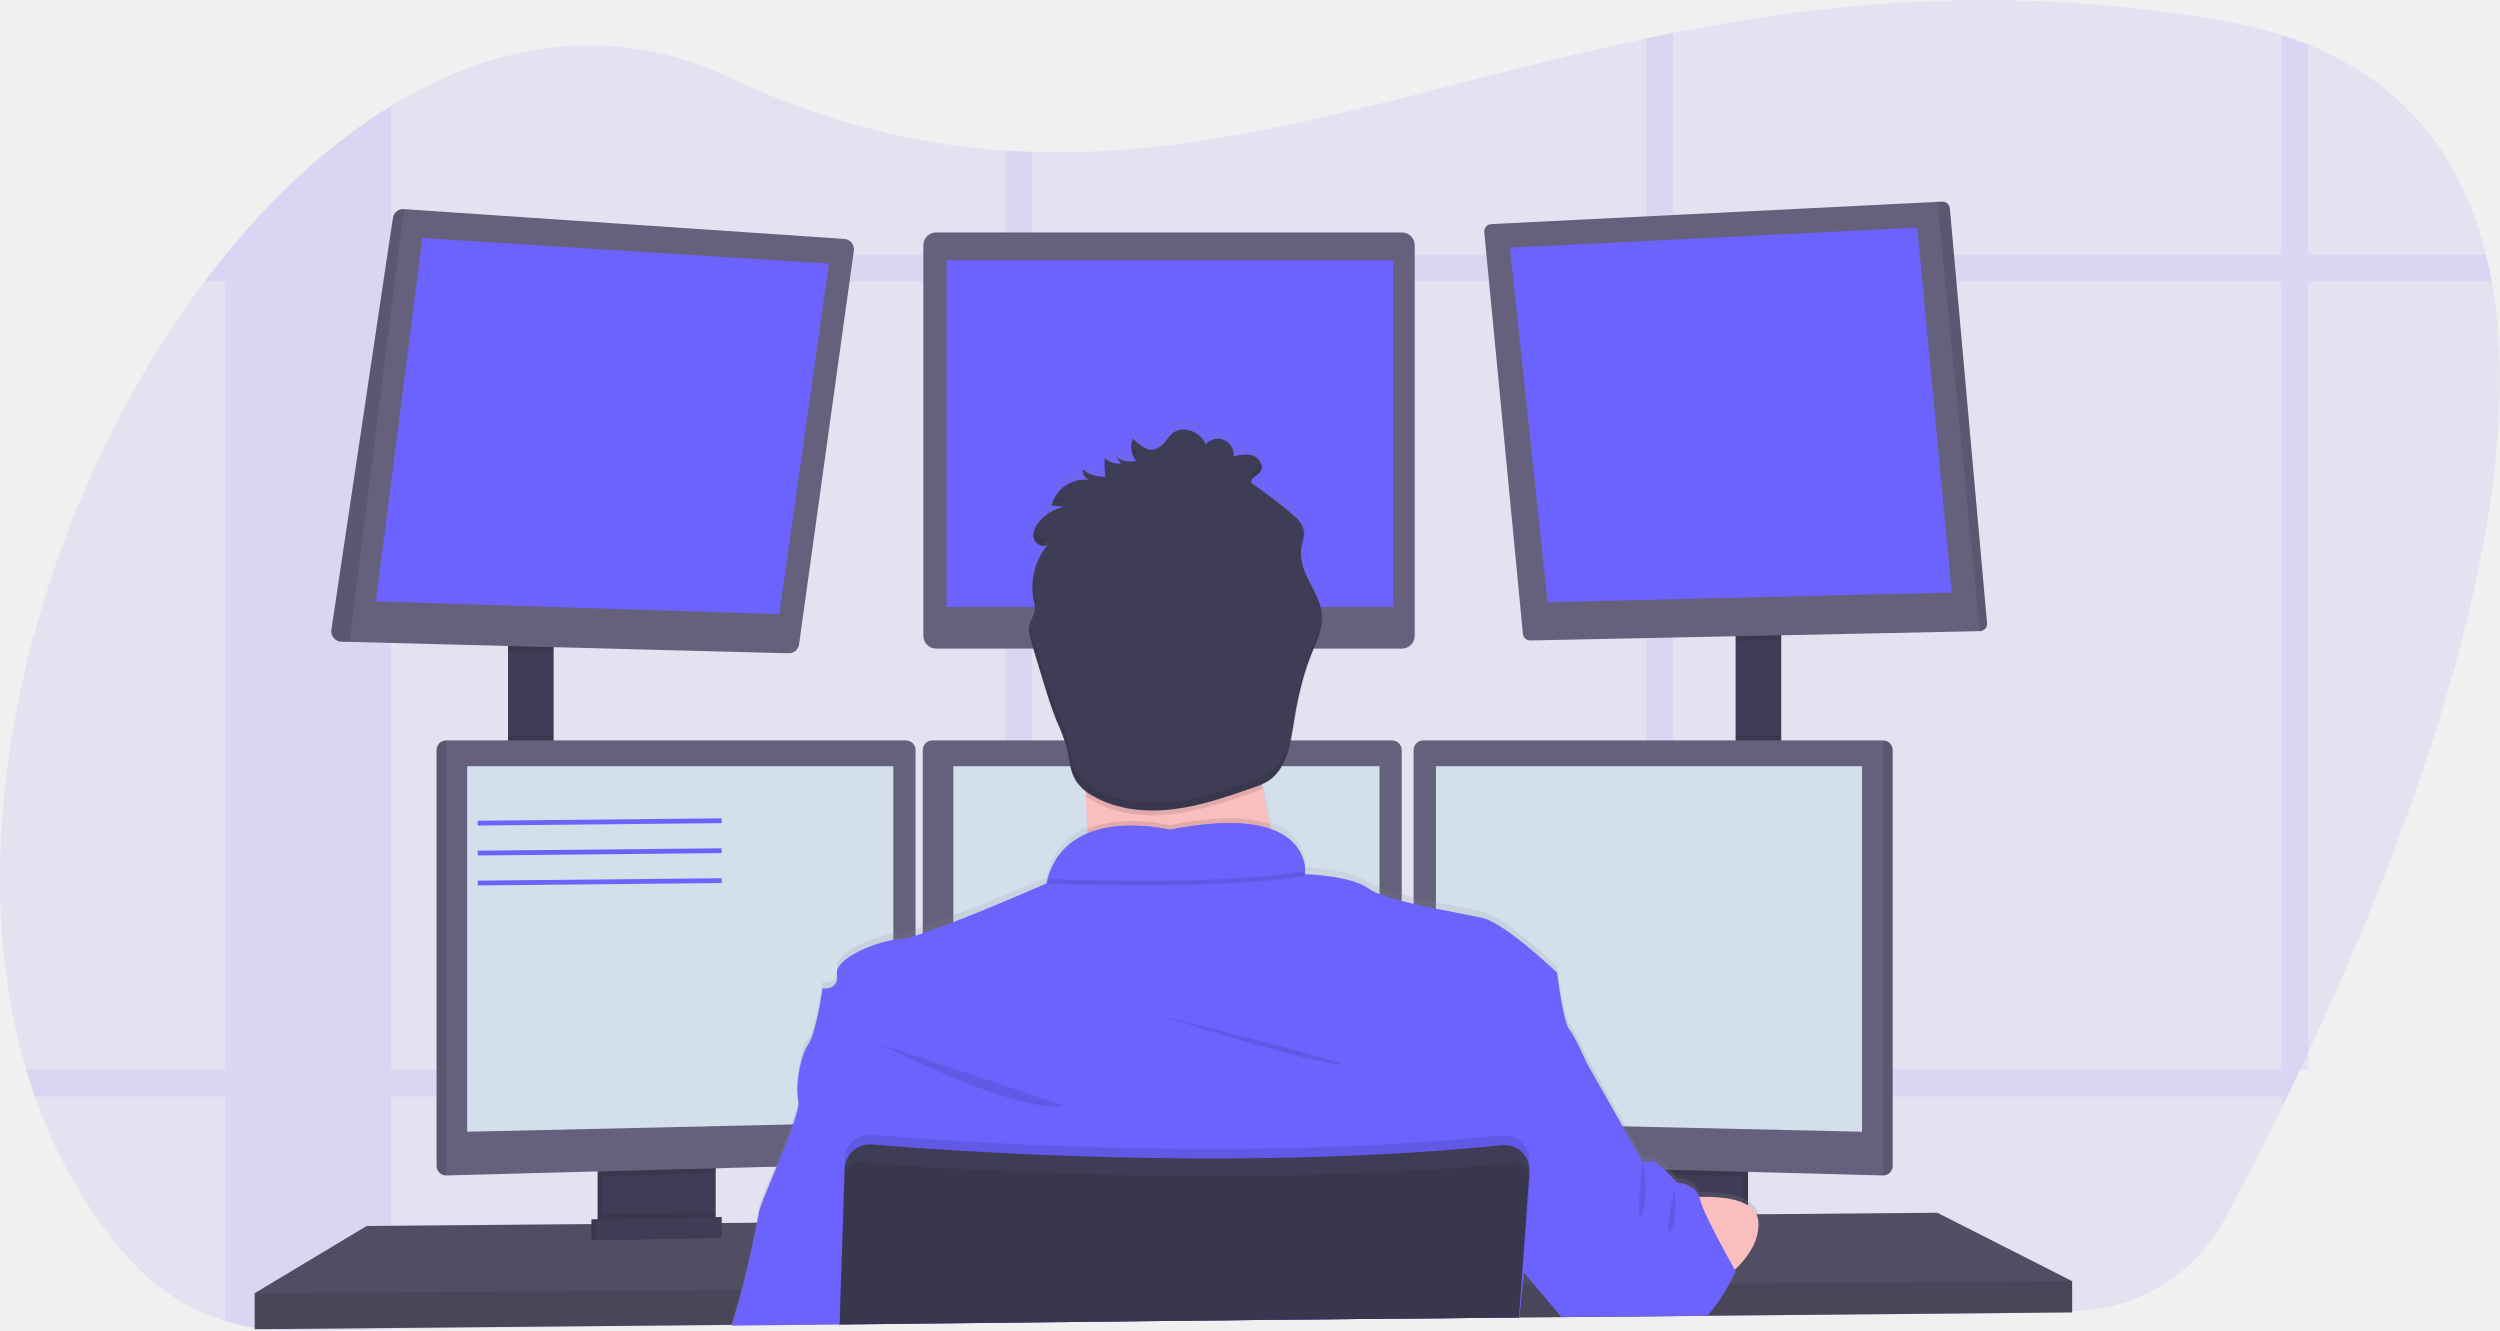
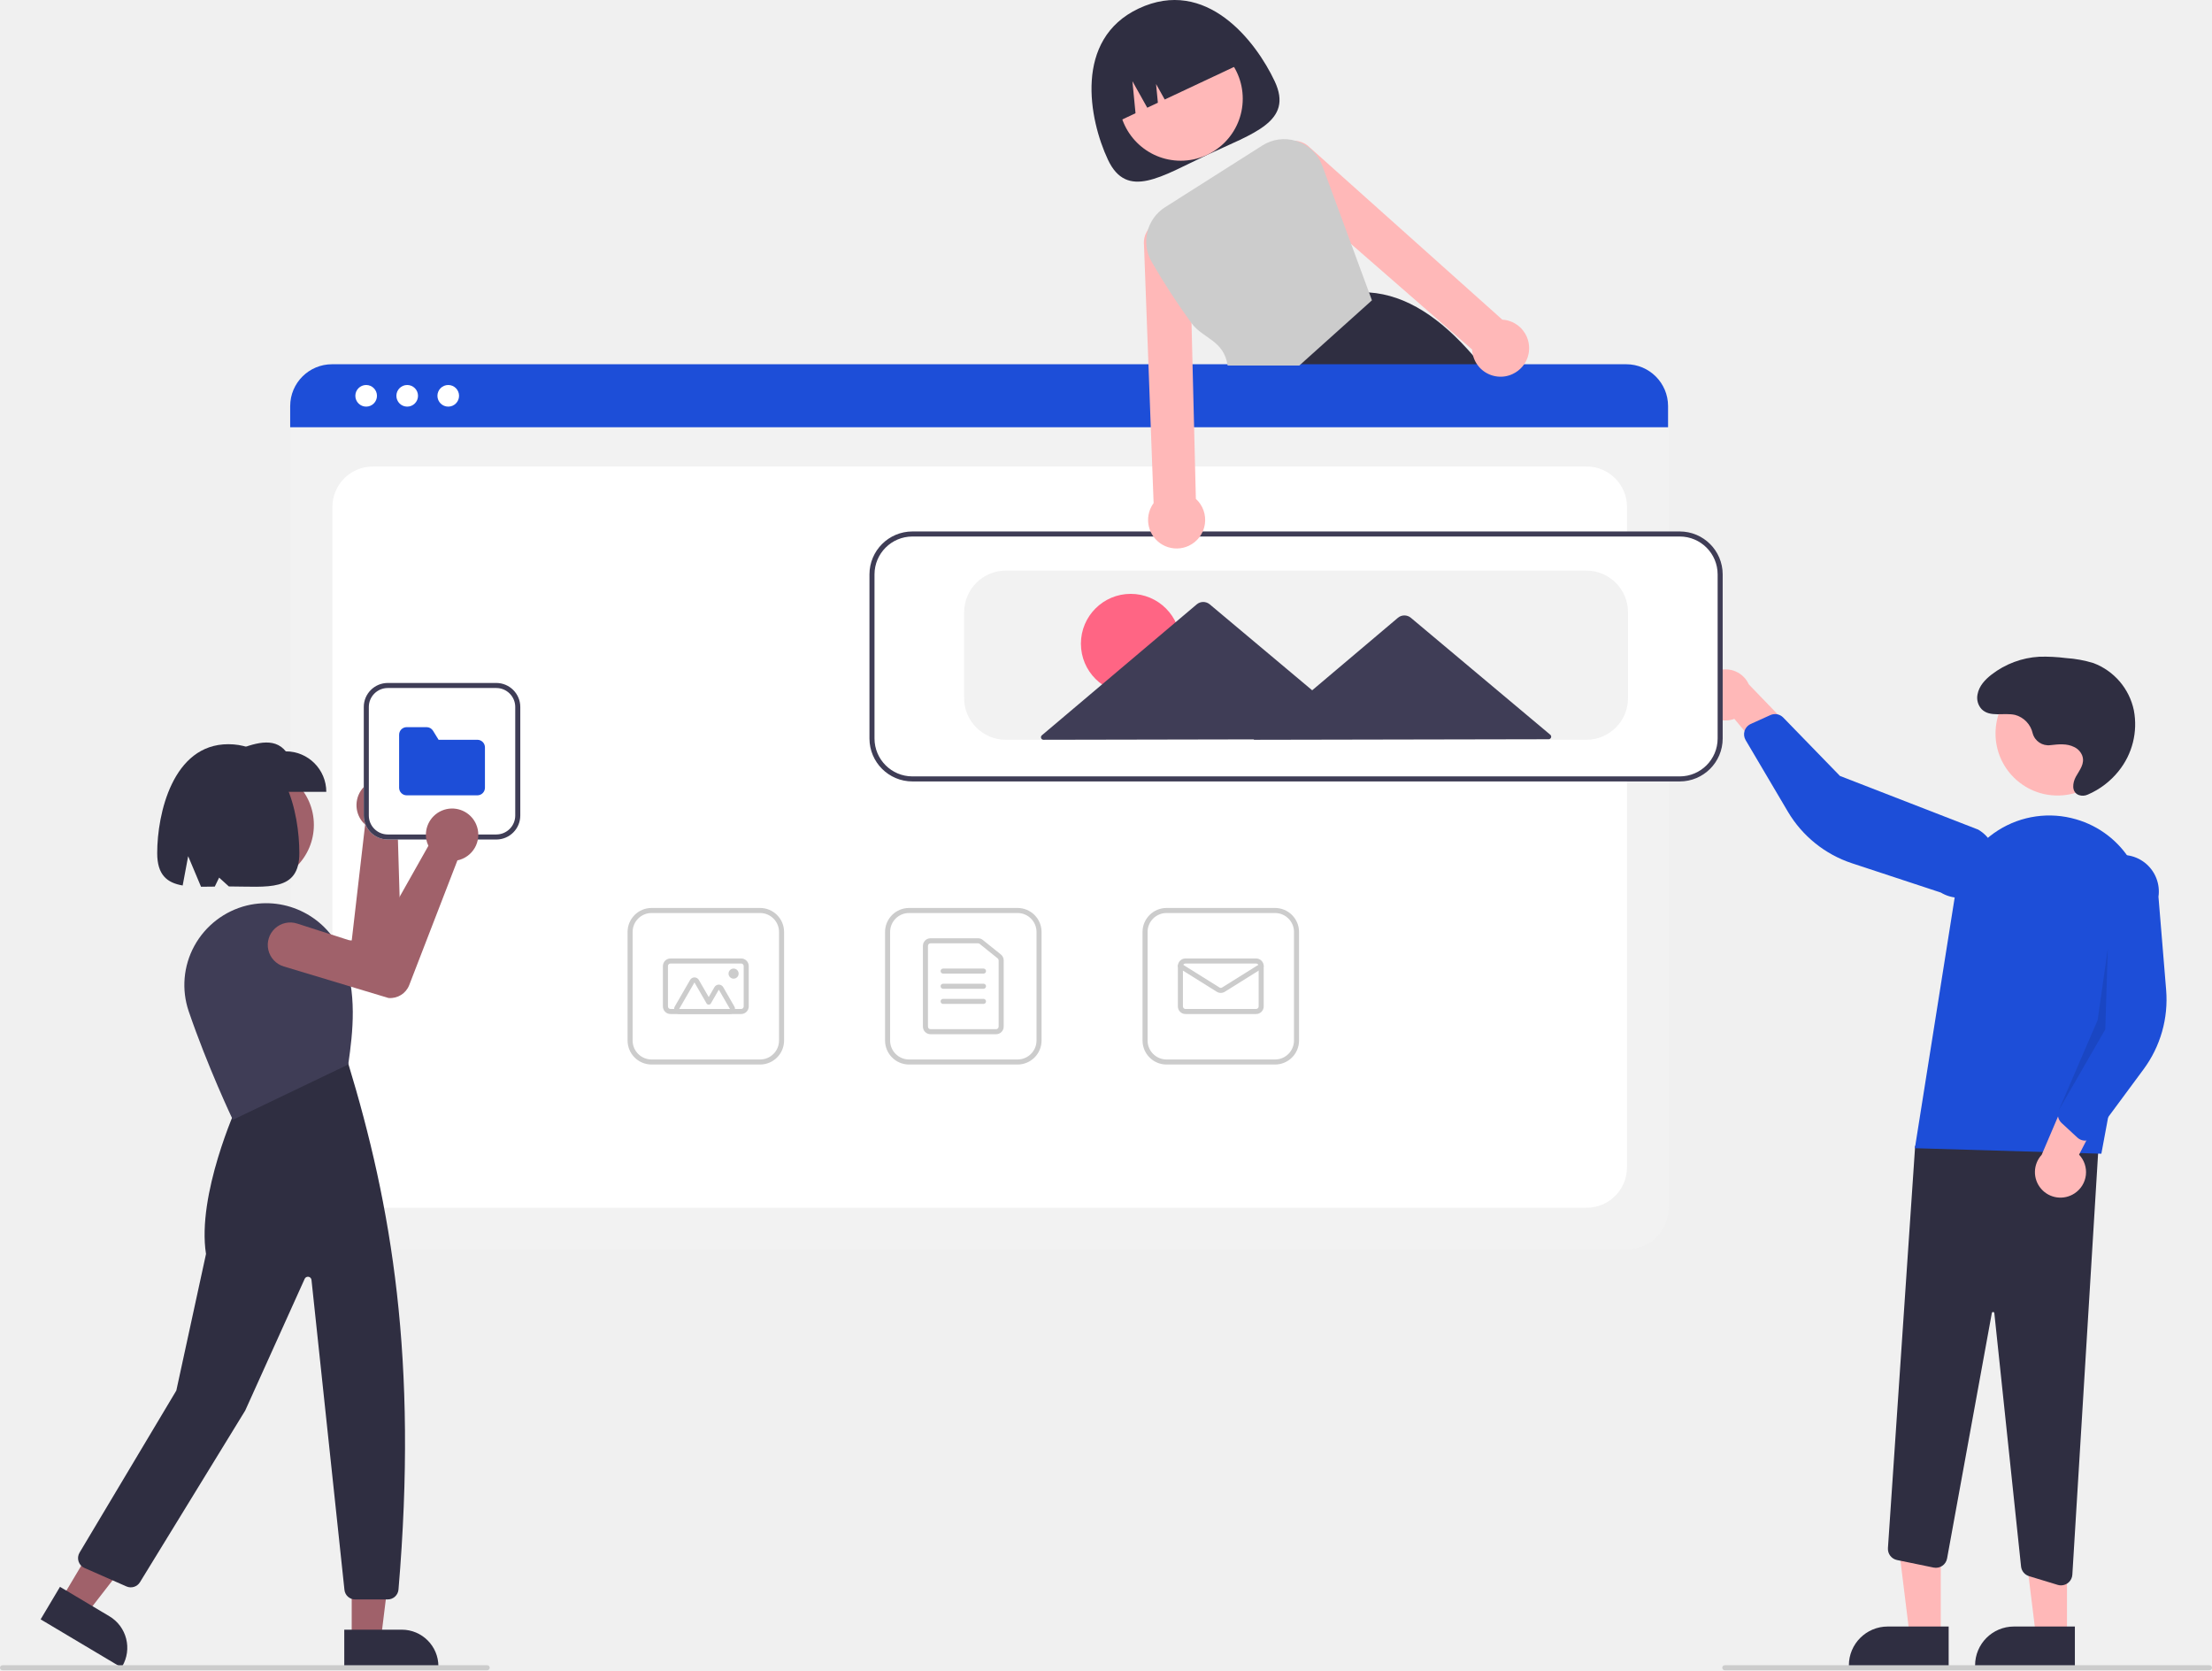
- <svg xmlns="http://www.w3.org/2000/svg" id="59725d3d-bdd8-4af0-9b66-49b8d09410bc" data-name="Layer 1" width="1041.32" height="554.17" viewBox="0 0 1041.32 554.17">
-   <defs>
-     <linearGradient id="dff037aa-d578-4bab-81e7-399360663117" x1="597.75" y1="725.44" x2="597.75" y2="347.69" gradientUnits="userSpaceOnUse">
-       <stop offset="0" stop-color="gray" stop-opacity="0.25" />
-       <stop offset="0.54" stop-color="gray" stop-opacity="0.12" />
-       <stop offset="1" stop-color="gray" stop-opacity="0.1" />
-     </linearGradient>
-   </defs>
-   <path d="M1040.82,611.12q-1.74,3.75-3.47,7.4-2.7,5.67-5.33,11.12c-.78,1.61-1.56,3.19-2.32,4.77-8.6,17.57-16.63,33.11-23.45,45.89A73.21,73.21,0,0,1,942.44,719l-151.65,1.65h-1.6l-13,.14-11.12.12-34.1.37-1.38,0-17.36.19h-.53l-107,1.16-95.51,1-11.11.12-69,.75H429l-44.75.48h-.48l-141.5,1.53-42.33.46a88.07,88.07,0,0,1-26.67-3.82,86.39,86.39,0,0,1-39.09-24.75C116,678.37,102.75,655,93.85,629.64q-1.93-5.49-3.6-11.12C59.44,514.37,97,380,164.6,290.08q4.25-5.64,8.64-11l.07-.08c20.79-25.52,44.1-46.84,68.93-62,44-26.91,92.75-34.49,140.7-11.9,40.57,19.12,78.45,28.11,115.17,30.55,3.71.24,7.42.42,11.11.53,84.23,2.65,163.17-27.7,255.87-47.29,3.69-.78,7.39-1.55,11.12-2.28,66.13-13.16,139.49-20.1,226.73-5.51a189.09,189.09,0,0,1,26.76,6.4q5.77,1.86,11.12,4c41.64,16.94,64.35,48.24,74,87.46q1.37,5.46,2.37,11.11C1134.3,384.41,1084.19,518.23,1040.82,611.12Z" transform="translate(-79.34 -172.91)" fill="#6c63ff" opacity="0.1" />
-   <g opacity="0.1">
-     <path d="M242.24,217V726.62l-42.33.46a88.07,88.07,0,0,1-26.67-3.82V279h.07C194.1,253.45,217.41,232.13,242.24,217Z" transform="translate(-79.34 -172.91)" fill="#6c63ff" />
-     <path d="M1117.24,290.08H164.6q4.25-5.64,8.64-11V279h941.63Q1116.24,284.43,1117.24,290.08Z" transform="translate(-79.34 -172.91)" fill="#6c63ff" />
-     <path d="M1040.82,191.51v427h-3.47q-2.7,5.67-5.33,11.12c-.78,1.61-1.56,3.19-2.32,4.77V187.47Q1035.47,189.33,1040.82,191.51Z" transform="translate(-79.34 -172.91)" fill="#6c63ff" />
-     <path d="M776.21,186.58V720.83l-11.12.12V188.86C768.78,188.08,772.48,187.31,776.21,186.58Z" transform="translate(-79.34 -172.91)" fill="#6c63ff" />
-     <path d="M509.22,236.15V723.73l-11.11.12V235.62C501.82,235.86,505.53,236,509.22,236.15Z" transform="translate(-79.34 -172.91)" fill="#6c63ff" />
-     <path d="M1037.35,618.52q-2.7,5.67-5.33,11.12H93.85q-1.93-5.49-3.6-11.12Z" transform="translate(-79.34 -172.91)" fill="#6c63ff" />
-   </g>
-   <rect x="211.6" y="265.83" width="19" height="57.66" fill="#3f3d56" />
-   <rect x="722.93" y="262.83" width="19" height="61" fill="#3f3d56" />
-   <polygon points="863.1 533.65 863.1 546.65 711.18 548.05 709.56 548.08 651.82 548.61 650.44 548.63 632.89 548.78 632.37 548.78 525.39 549.77 349.78 551.4 349.63 551.4 304.98 551.82 304.5 551.83 106.1 553.65 106.1 538.65 152.75 510.65 246.35 509.87 248.35 509.86 249.01 509.85 251.01 509.82 295.95 509.45 297.96 509.44 298.6 509.43 300.6 509.42 315.01 509.3 315.39 509.29 350.94 508.99 351.23 508.99 628.63 506.65 635.42 506.6 636.1 506.6 641.28 506.55 678.93 506.24 680.93 506.21 682.78 506.19 683.74 506.19 695.45 506.1 697.77 506.07 700.88 506.05 710.63 505.96 726.1 505.83 728.1 505.81 731.58 505.79 732.23 505.79 806.94 505.15 863.1 533.65" fill="#65617d" />
-   <polygon points="863.1 533.65 863.1 546.65 711.18 548.05 709.56 548.08 651.82 548.61 650.44 548.63 632.89 548.78 632.37 548.78 525.39 549.77 349.78 551.4 349.63 551.4 304.98 551.82 304.5 551.83 106.1 553.65 106.1 538.65 152.75 510.65 246.35 509.87 248.35 509.86 249.01 509.85 251.01 509.82 295.95 509.45 297.96 509.44 298.6 509.43 300.6 509.42 315.01 509.3 315.39 509.29 350.94 508.99 351.23 508.99 628.63 506.65 635.42 506.6 636.1 506.6 641.28 506.55 678.93 506.24 680.93 506.21 682.78 506.19 683.74 506.19 695.45 506.1 697.77 506.07 700.88 506.05 710.63 505.96 726.1 505.83 728.1 505.81 731.58 505.79 732.23 505.79 806.94 505.15 863.1 533.65" opacity="0.2" />
-   <path d="M375.44,656.57v24.49a6.13,6.13,0,0,1-3.5,5.54,6,6,0,0,1-2.5.6l-34.9.74a6,6,0,0,1-2.7-.57,6.12,6.12,0,0,1-3.57-5.57V656.57Z" transform="translate(-79.34 -172.91)" fill="#3f3d56" />
-   <path d="M375.44,656.57v24.49a6.13,6.13,0,0,1-3.5,5.54,6,6,0,0,1-2.5.6l-34.9.74a6,6,0,0,1-2.7-.57,6.12,6.12,0,0,1-3.57-5.57V656.57Z" transform="translate(-79.34 -172.91)" opacity="0.1" />
-   <path d="M377.44,656.57v24.49a6.13,6.13,0,0,1-3.5,5.54,6,6,0,0,1-2.5.6l-34.9.74a6,6,0,0,1-2.7-.57,6.12,6.12,0,0,1-3.57-5.57V656.57Z" transform="translate(-79.34 -172.91)" fill="#3f3d56" />
-   <rect x="680.93" y="483.66" width="47.17" height="31.5" fill="#3f3d56" />
-   <rect x="680.93" y="483.66" width="47.17" height="31.5" opacity="0.1" />
-   <rect x="678.93" y="483.66" width="47.17" height="31.5" fill="#3f3d56" />
-   <polygon points="230.6 265.82 230.6 271.55 211.6 271.06 211.6 265.82 230.6 265.82" opacity="0.1" />
-   <path d="M435,277.31l-22.83,164a4.3,4.3,0,0,1-4.37,3.71L225,440.28l-3.47-.09a4.3,4.3,0,0,1-4.16-4.87L243,263.64a4.3,4.3,0,0,1,4.54-3.63L431,272.43A4.29,4.29,0,0,1,435,277.31Z" transform="translate(-79.34 -172.91)" fill="#65617d" />
-   <polygon points="175.93 99.16 156.6 250.49 324.6 255.82 345.26 109.82 175.93 99.16" fill="#6c63ff" />
-   <rect x="384.6" y="96.82" width="204.67" height="173.33" rx="5.33" ry="5.33" fill="#65617d" />
-   <rect x="394.26" y="108.49" width="186" height="144.33" fill="#6c63ff" />
-   <polygon points="741.93 262.82 741.93 266.61 722.93 267 722.93 262.82 741.93 262.82" opacity="0.1" />
-   <path d="M907,432.53a3.08,3.08,0,0,1-3,3.28L716.8,439.68a3.08,3.08,0,0,1-3.13-2.79L697.58,269.61a3.08,3.08,0,0,1,2.92-3.37L886.28,257l2-.1a3.07,3.07,0,0,1,3.22,2.8Z" transform="translate(-79.34 -172.91)" fill="#65617d" />
-   <polygon points="628.93 103.16 798.6 94.82 812.93 246.82 644.6 250.82 628.93 103.16" fill="#6c63ff" />
-   <path d="M907,432.53a3.08,3.08,0,0,1-3,3.28L886.28,257l2-.1a3.07,3.07,0,0,1,3.22,2.8Z" transform="translate(-79.34 -172.91)" opacity="0.1" />
-   <path d="M247.57,260,225,440.28l-3.47-.09a4.3,4.3,0,0,1-4.16-4.87L243,263.64A4.3,4.3,0,0,1,247.57,260Z" transform="translate(-79.34 -172.91)" opacity="0.1" />
-   <rect x="211.6" y="306.41" width="19" height="17.08" opacity="0.1" />
-   <polygon points="298.1 483.65 298.1 488.62 250.93 489.88 250.93 483.65 298.1 483.65" opacity="0.1" />
-   <path d="M460.69,485.27v168.2a4,4,0,0,1-3.85,3.95l-191.65,5.1h-.05a4,4,0,0,1-3.95-3.95V485.27a4,4,0,0,1,3.95-3.95h191.6A4,4,0,0,1,460.69,485.27Z" transform="translate(-79.34 -172.91)" fill="#65617d" />
-   <path d="M265.19,481.32v181.2h-.05a4,4,0,0,1-3.95-3.95V485.27a4,4,0,0,1,3.95-3.95Z" transform="translate(-79.34 -172.91)" opacity="0.1" />
-   <polygon points="194.6 319.15 372.1 319.15 372.1 467.4 194.6 471.4 194.6 319.15" fill="#d4dfec" />
-   <rect x="722.93" y="306.41" width="19" height="17.42" opacity="0.1" />
-   <polygon points="726.1 483.65 726.1 490.06 678.93 488.8 678.93 483.65 726.1 483.65" opacity="0.1" />
-   <path d="M867.69,485.27v173.3a4,4,0,0,1-4,3.95h0L672,657.42a4,4,0,0,1-3.85-3.95V485.27a4,4,0,0,1,3.95-3.95h191.6A4,4,0,0,1,867.69,485.27Z" transform="translate(-79.34 -172.91)" fill="#65617d" />
-   <path d="M867.69,485.27v173.3a4,4,0,0,1-4,3.95h0V481.32h0A4,4,0,0,1,867.69,485.27Z" transform="translate(-79.34 -172.91)" opacity="0.1" />
-   <polygon points="775.6 319.15 598.1 319.15 598.1 467.4 775.6 471.4 775.6 319.15" fill="#d4dfec" />
-   <path d="M663.19,485.27v168.2a4,4,0,0,1-3.85,3.95l-191.65,5.1h0a4,4,0,0,1-4-3.95V485.27a4,4,0,0,1,3.95-3.95h191.6A4,4,0,0,1,663.19,485.27Z" transform="translate(-79.34 -172.91)" fill="#65617d" />
-   <polygon points="397.1 319.15 574.6 319.15 574.6 467.4 397.1 471.4 397.1 319.15" fill="#d4dfec" />
-   <polygon points="863.1 533.65 863.1 546.65 711.18 548.05 709.56 548.08 651.82 548.61 650.44 548.63 632.89 548.78 632.37 548.78 525.39 549.77 349.78 551.4 349.63 551.4 304.98 551.82 304.5 551.83 106.1 553.65 106.1 538.65 308.61 537.32 309.09 537.32 350.08 537.04 350.27 537.04 633.35 535.17 633.64 535.17 633.81 535.16 634.28 535.16 639.07 535.13 640.53 535.13 715.02 534.63 719.42 534.61 720.4 534.6 863.1 533.65" opacity="0.1" />
-   <circle cx="487.26" cy="272.16" r="51.33" fill="#fbbebe" />
-   <path d="M383.74,725.09c0-.11.06-.23.1-.35,1-3.59,2.78-9.66,4.11-14.51.17-.6.33-1.19.48-1.75,1.47-5.47,4.33-18.28,5.92-26.27.56-2.81,1-5,1.09-6.1.2-1.69,3.21-8.92,6.62-17.23,2.39-5.84,5-12.22,6.91-17.6a61.38,61.38,0,0,0,2.93-9.85,5.1,5.1,0,0,0,0-2.13,14.69,14.69,0,0,1-.48-3.5v0c-.23-6.2,1.62-16,4.48-20.11,3.5-5,6-23.66,6-23.66s5.18.75,6-3.53a6.15,6.15,0,0,0,.1-1.4,7.41,7.41,0,0,0-.09-1.11c-.89-6.24,14.72-12.88,23.5-14.31a19.67,19.67,0,0,1,3-.28,27.24,27.24,0,0,0,6.25-1.44q1.4-.43,3-1c3.68-1.24,8.08-2.88,12.75-4.68,17.56-6.81,38.82-16,38.82-16,.15-.71.32-1.39.51-2.06a27.71,27.71,0,0,1,16.35-18.93h0c0-.66,0-1.33,0-2,0-3.45-.15-7-.3-10.54,0-.69-.06-1.38-.1-2.07,0-.2,0-.41,0-.61s0-.35,0-.52c0-.7-.07-1.4-.11-2.09l-.18-.14a16.41,16.41,0,0,1-3.9-4.2,15.27,15.27,0,0,1-1.42-3c-1.25-3.39-1.54-7.17-2.38-10.75l-.18-.74a84,84,0,0,0-4-10.58c-2.21-5.42-3.91-11-5.6-16.65q-1.54-5.13-3.11-10.28l-1.58-5.24c-.3-1-.6-2-.83-3v0a13.27,13.27,0,0,1-.26-1.4,0,0,0,0,1,0,0,10,10,0,0,1,.24-4.61,32.09,32.09,0,0,1,1.32-3,7.87,7.87,0,0,0,.5-1.38v0a3,3,0,0,0,.08-.32,5.65,5.65,0,0,0,.11-1.08,18.46,18.46,0,0,0-.52-3.89.07.07,0,0,1,0-.05,2.56,2.56,0,0,0-.05-.27,25.48,25.48,0,0,1-.36-3,28.45,28.45,0,0,1,3.47-15.57l.19-.36a25.22,25.22,0,0,1,1.84-2.78h0c.31-.42.63-.82,1-1.22-1.4,1.34-3.7.75-5-.69a3.61,3.61,0,0,1-.55-.75,3.81,3.81,0,0,1-.23-.45c-.05-.12-.09-.25-.13-.38-.7-2.45.52-5.06,2.12-7.05a18.49,18.49,0,0,1,5.74-4.7h0a3.84,3.84,0,0,1,.4-.21,17.12,17.12,0,0,1,2.64-1.06h0a15.06,15.06,0,0,1,1.63-.44l-3.71-.34-1.5-.14a14.49,14.49,0,0,1,13-10.91h1.08a11.73,11.73,0,0,1,1.57.13,4.44,4.44,0,0,1-2.65-4.33,14.41,14.41,0,0,0,9.19,3.06h.38a30,30,0,0,1-.34-3.27h0a0,0,0,0,1,0,0,0,0,0,0,1,0,0,33.19,33.19,0,0,1,0-4.46,8.44,8.44,0,0,0,6.78,2.26l-2.08-2.9a9.49,9.49,0,0,0,6.56,2.05l.48-.05a7,7,0,0,0,1.19-.23l.09,0c-.19-.24-.36-.49-.53-.75l-.06-.12a9.67,9.67,0,0,1-1-2.09,6.59,6.59,0,0,1-.24-.87h0a8.75,8.75,0,0,1,.45-5.45c3.23,2.7,6.77,6.39,11,3.6s4.37-7.91,11-7.39a10.2,10.2,0,0,1,8.41,6.12,6.75,6.75,0,0,1,7.67-1.75,6.85,6.85,0,0,1,3.88,6.89c2.75-.69,5.71-1.37,8.35-.33s4.34,4.41,2.84,6.66a1.43,1.43,0,0,1-.14.2c-1.23,1.59-3.95,2.46-3.66,4.46l.42.3,1.3.94a.05.05,0,0,1,0,0q7.65,5.52,14.9,11.6c2.48,2.08,5.12,4.58,5.29,7.83a8.64,8.64,0,0,1-.24,2.37h0c-.16.78-.38,1.56-.55,2.34a19.51,19.51,0,0,0-.34,6.05h0c.07.59.16,1.17.27,1.76,1.53,7.73,7.71,14.11,8.32,22l0,.56a17.78,17.78,0,0,1-.07,2.53c-.46,4.8-2.68,9.41-4.48,14-.11.28-.22.56-.32.84-3.47,9-5.47,18.59-7,28.16a100.26,100.26,0,0,1-2,10.09A26.73,26.73,0,0,1,611,492.07a16.22,16.22,0,0,1-3.36,3,18.67,18.67,0,0,1-2.65,1.41s0,0,0,.06c.11.61.2,1.22.31,1.83.06.32.11.64.17,1h0a.14.14,0,0,0,0,.06c.84,4.73,1.8,9.36,2.81,13.76l.51,2.19c12.6,4.55,14.09,13.87,14.18,17.44a9.64,9.64,0,0,1,0,1.43s19,.5,26.5,6a20.34,20.34,0,0,0,4.51,2.3,83,83,0,0,0,9.25,2.89c1.61.42,3.29.83,5,1.23,3,.69,6.18,1.36,9.25,2,8.19,1.65,15.9,3,19.81,4,9.33,2.36,30.67,22.82,30.67,22.82s2.5,20.64,5,23.65,7,13.59,7,13.59l16.54,29.41,7,12.37h4.5c.62,0,1.84.88,3.21,2.1,1.19,1.06,2.51,2.38,3.67,3.58l1.92,2.05,1.2,1.33s7.27.18,9.24,5.93c5.92-.17,13.19.22,18.28,2.5a14.14,14.14,0,0,1,2,1.08,8.68,8.68,0,0,1,4.13,5.66,8.34,8.34,0,0,1,.18,1.44c0,.57,0,1.14,0,1.7-.36,7.57-5.29,13.87-9.82,18.11l.32.57s-.15.36-.44,1c-.08.19-.18.4-.29.64h0c-.59,1.26-1.53,3.15-2.76,5.36a63.31,63.31,0,0,1-9.57,13.17l-.29.3-57.74.53-.17-.2L719.87,708l-5.57-6.64-.17-.21-.16,1.59-.54,5.3-1.3,12.81-.07.64,0,.17-.15,1.48.11-1.48h-.29l-107,1L429.11,724.6l0,.84h-.14l0-.84-44.75.48Z" transform="translate(-79.34 -172.91)" fill="url(#dff037aa-d578-4bab-81e7-399360663117)" />
-   <path d="M617.94,550.07s-99.5,12-90,0c3.44-4.34,4.39-17.2,4.2-31.85-.06-4.45-.22-9.06-.45-13.65-1.1-22-3.75-43.5-3.75-43.5s87-41,77-8.5c-4,13.13-2.69,31.57.35,48.88.89,5.05,1.92,10,3,14.7A344.67,344.67,0,0,0,617.94,550.07Z" transform="translate(-79.34 -172.91)" fill="#fbbebe" />
-   <path d="M617.94,550.07s-99.5,12-90,0c3.44-4.34,4.39-17.2,4.2-31.85,15.17-6.48,34.47-1.65,34.47-1.65,20.32-4.05,33.35-3.26,41.68-.42A344.67,344.67,0,0,0,617.94,550.07Z" transform="translate(-79.34 -172.91)" opacity="0.1" />
-   <path d="M429.08,725.44l0-.84,175.62-1.91,107-1H712l-.11,1.48.15-1.48h.19l0-.17,1.37-13.45.52-5.09.16-1.59.14-1.33,6.18-20.61,6.18-20.58,5.2-17.33,7.94-26.48s-4.5-10.5-7-13.5-5-23.5-5-23.5-21.34-20.33-30.67-22.67c-3.91-1-11.63-2.33-19.83-4-3.07-.62-6.22-1.28-9.25-2-1.71-.39-3.39-.8-5-1.21a87.91,87.91,0,0,1-9.25-2.86,20.7,20.7,0,0,1-4.5-2.29c-7.35-5.39-25.77-6-26.48-6h0a.42.42,0,0,1,0-.07v-.09a10.26,10.26,0,0,0,0-1.26c0-.4,0-.87-.09-1.4,0-.16,0-.33-.07-.5-.05-.36-.11-.74-.2-1.14a5,5,0,0,0-.12-.53,17.21,17.21,0,0,0-1.25-3.49c-.07-.16-.16-.33-.24-.49a18.25,18.25,0,0,0-1.7-2.63c-.13-.17-.27-.35-.42-.52a19.58,19.58,0,0,0-2.72-2.64c-.27-.21-.55-.43-.84-.63a4.67,4.67,0,0,0-.51-.36l-.89-.58-.83-.48c-.73-.4-1.5-.79-2.34-1.16-.26-.12-.54-.23-.82-.34s-.72-.28-1.09-.42l-.06,0L608,518c-.57-.19-1.15-.36-1.76-.53l-.93-.24-1-.23-1-.21c-1-.2-2.07-.38-3.19-.52l-1.14-.14-1.17-.12-1.21-.1-1.72-.1-2-.07a124.68,124.68,0,0,0-26.24,2.79,72.27,72.27,0,0,0-18.26-1.68l-.87,0-1,.06-.64,0-1.29.12c-.43,0-.87.09-1.3.15s-.88.11-1.31.18l-.66.11c-.65.11-1.31.23-2,.37q-.33.06-.66.15c-.87.19-1.74.42-2.6.68-.43.12-.86.26-1.29.41-.22.06-.43.14-.64.22l-.64.23-.63.25-.75.3c-.38.16-.75.33-1.12.51-.21.09-.42.19-.62.3s-.41.2-.6.31a27.75,27.75,0,0,0-6.21,4.38l-.51.49-.5.51c-.17.17-.33.35-.49.53a23.82,23.82,0,0,0-1.82,2.25c-.16.21-.31.42-.46.64a26.69,26.69,0,0,0-1.72,2.92c-.13.24-.25.49-.37.73a32.7,32.7,0,0,0-2,5.25q-.28,1-.51,2S494,550.24,476.44,557c-4.67,1.8-9.07,3.43-12.75,4.66-1.07.36-2.07.69-3,1a26.7,26.7,0,0,1-6.25,1.44,19.67,19.67,0,0,0-3,.28c-8.07,1.31-21.9,7-23.41,12.71a3.69,3.69,0,0,0-.1,1.4s0,.07,0,.11c1,7-6,6-6,6s-2.5,18.5-6,23.5c-2.53,3.6-4.26,11.63-4.48,17.69v0a19.61,19.61,0,0,0,.44,5.63c0,.05,0,.1,0,.14.4,1.34-.56,5-2.19,9.69-1.77,5.15-4.35,11.55-6.83,17.59-3.74,9.12-7.26,17.4-7.48,19.22-.09.81-.35,2.26-.71,4.13-1.46,7.62-4.7,22.13-6.3,28-1.19,4.38-2.92,10.38-4.11,14.5,0,.12-.07.24-.1.35L429,724.6l0,.84h.14Z" transform="translate(-79.34 -172.91)" fill="#6c63ff" />
-   <path d="M445.44,607.57s57,29.5,77.5,26Z" transform="translate(-79.34 -172.91)" opacity="0.1" />
-   <path d="M561.44,595.57s55.5,18,74,20.5S561.44,595.57,561.44,595.57Z" transform="translate(-79.34 -172.91)" opacity="0.1" />
-   <path d="M623,537.65c-29,5.34-83.6,4.19-107.2,3.38,8.65-31,50.83-20.46,50.83-20.46C618.84,510.15,622.84,531.77,623,537.65Z" transform="translate(-79.34 -172.91)" opacity="0.1" />
-   <path d="M623,535.65c-29,5.34-83.6,4.19-107.2,3.38,8.65-31,50.83-20.46,50.83-20.46C618.84,508.15,622.84,529.77,623,535.65Z" transform="translate(-79.34 -172.91)" fill="#6c63ff" />
-   <path d="M776.94,672.32s34.16-5.25,34.83,9.75-17.42,25.48-17.42,25.48Z" transform="translate(-79.34 -172.91)" fill="#fbbebe" />
-   <path d="M605.29,501.45a47,47,0,0,1-4.5,1.74c-10.78,3.72-21.65,7.47-33,8.83s-23.26.16-33.16-5.5a28.77,28.77,0,0,1-3-1.95c-1.1-22-3.75-43.5-3.75-43.5s87-41,77-8.5C600.9,465.7,602.25,484.14,605.29,501.45Z" transform="translate(-79.34 -172.91)" opacity="0.1" />
-   <path d="M552.52,364.84a9.47,9.47,0,0,1-8.32-1.75l2.08,2.89a8.47,8.47,0,0,1-6.78-2.25,34.08,34.08,0,0,0,.32,7.75,14.52,14.52,0,0,1-9.56-3,4.42,4.42,0,0,0,2.64,4.31,14.34,14.34,0,0,0-15.6,10.71l5.22.48a18.47,18.47,0,0,0-10.44,6.37c-1.6,2-2.82,4.56-2.12,7s4.08,4,5.92,2.26a27.94,27.94,0,0,0-6.1,22.79,14.47,14.47,0,0,1,.46,5.26c-.33,1.65-1.37,3.08-1.89,4.69-1,2.92-.05,6.09.84,9l4.69,15.42c1.7,5.57,3.39,11.15,5.61,16.54a82.08,82.08,0,0,1,4,10.51c1.26,4.84,1.31,10.14,4,14.37a19.93,19.93,0,0,0,7.18,6.33c9.89,5.66,21.84,6.86,33.16,5.5s22.18-5.11,32.95-8.83a31,31,0,0,0,6.84-3c7.45-4.88,9.11-14.86,10.5-23.65,1.55-9.8,3.62-19.58,7.29-28.8,2.18-5.49,5-11.06,4.52-16.94-.61-7.81-6.79-14.14-8.32-21.82a19,19,0,0,1,.07-7.77,17.66,17.66,0,0,0,.79-4.7c-.17-3.22-2.81-5.7-5.29-7.77Q609.11,380,600.52,374c-.29-2,2.43-2.86,3.66-4.44,1.74-2.23-.06-5.77-2.7-6.81s-5.6-.36-8.35.33a6.59,6.59,0,0,0-11.55-5.11,10.2,10.2,0,0,0-8.42-6.08c-6.63-.52-6.76,4.55-11,7.34s-7.74-.89-11-3.57A9.28,9.28,0,0,0,552.52,364.84Z" transform="translate(-79.34 -172.91)" fill="#3f3d56" />
-   <path d="M802.27,702.32s-.89,2.12-2.53,5.19a69,69,0,0,1-9,13.17l-.27.29-1.62,0-57.74.53-1.38,0-.17-.2-11.2-13.29L714.14,703l-.17-.21-.36-.42-.2-.24-.26-.31-8.21-9.74,3-12.5,5.11-21.06.13-.51,1-4,.71-3,2.38-9.78,8.16-33.65,14.5,7.5,15.29,27,8.21,14.5h4.5c.85,0,2.8,1.64,4.76,3.53.7.67,1.4,1.38,2,2,1.78,1.84,3.19,3.42,3.19,3.42s7.29.16,9.25,5.9a7,7,0,0,1,.25.85,40.3,40.3,0,0,0,2.53,6.56c1.29,2.81,2.91,6,4.55,9.19,3.05,5.85,6.15,11.42,7.29,13.44l.14.25Z" transform="translate(-79.34 -172.91)" fill="#6c63ff" />
-   <path d="M716.37,657.17l-.1,1.43v.1l-.17,2.3-1.33,18.51-1.61,22.3-.46,6.28-1,13.44v.17l-107,1L429.11,724.6l0,.84h-.14l0-.84v-.28l.45-14.36.86-28.06.74-23.79.07-2.37a10.53,10.53,0,0,1,11.42-10.17c4.72.4,10.85.89,18.18,1.41l3,.22c42.33,2.94,120.56,6.74,199.5,2,1.66-.09,3.33-.19,5-.31,12.24-.77,24.47-1.76,36.58-3a10.53,10.53,0,0,1,11.6,11.23Z" transform="translate(-79.34 -172.91)" opacity="0.1" />
-   <path d="M429.08,725.44l0-.84,175.62-1.91,107-1H712v-.17l1-13.44.43-6,1.64-22.61,1.29-17.9,0-.44a10.62,10.62,0,0,0-.11-2.47.3.3,0,0,0,0-.1,10.39,10.39,0,0,0-2-4.64,10.54,10.54,0,0,0-9.42-4c-12.11,1.24-24.34,2.23-36.58,3-1.67.12-3.34.22-5,.31-78.94,4.69-157.17.89-199.5-2l-3-.22c-7.33-.52-13.46-1-18.18-1.41a10.54,10.54,0,0,0-11.24,8.53,11,11,0,0,0-.18,1.64l-.68,22.16L429.54,710l-.44,14.36v.28l0,.84Z" transform="translate(-79.34 -172.91)" fill="#3f3d56" />
-   <path d="M716.67,664.18l-1.23,15.33-1.83,22.85-.46,5.72-1,12.81-.06.64v.17h0l-.15,1.48.11-1.48h-.29l-107,1L429.11,724.6v-.28l.49-14.36,1-28.06.64-18.65A6.36,6.36,0,0,1,434.3,658a6.25,6.25,0,0,1,3.78-.9c2.1.17,4.68.37,7.69.59,4.89.36,10.92.78,17.94,1.22,13,.82,29.31,1.7,48,2.42,52,2,122.2,2.67,188.88-3.17,3-.26,6.1-.55,9.13-.84a6.26,6.26,0,0,1,3.48.66,5.16,5.16,0,0,1,.86.54,6.14,6.14,0,0,1,2,2.46,3.56,3.56,0,0,1,.25.61A6.28,6.28,0,0,1,716.67,664.18Z" transform="translate(-79.34 -172.91)" opacity="0.1" />
-   <path d="M377.44,677.87v3.19a6.13,6.13,0,0,1-3.5,5.54l-40.1.77a6.12,6.12,0,0,1-3.57-5.57v-3Z" transform="translate(-79.34 -172.91)" opacity="0.1" />
-   <polygon points="298.6 515.57 246.35 516.57 246.35 507.9 298.6 506.9 298.6 515.57" fill="#3f3d56" />
-   <polygon points="298.6 515.57 246.35 516.57 246.35 507.9 298.6 506.9 298.6 515.57" opacity="0.1" />
-   <polygon points="300.6 515.57 248.35 516.57 248.35 507.9 300.6 506.9 300.6 515.57" fill="#3f3d56" />
-   <g opacity="0.1">
-     <path d="M552.93,361.56a9.75,9.75,0,0,1-1.89-4.34,9.49,9.49,0,0,0,.42,4.6A9,9,0,0,0,552.93,361.56Z" transform="translate(-79.34 -172.91)" />
-     <path d="M540.23,368.2a35.12,35.12,0,0,1-.37-3.7c0,1.23,0,2.47,0,3.71Z" transform="translate(-79.34 -172.91)" />
-     <path d="M621.73,401.57a18.34,18.34,0,0,1,.36-2.65,18,18,0,0,0,.8-4.69,6.16,6.16,0,0,0-.16-1.06c-.17.92-.44,1.84-.64,2.75A19.14,19.14,0,0,0,621.73,401.57Z" transform="translate(-79.34 -172.91)" />
-     <path d="M600.93,370.67l1.09.79a19.71,19.71,0,0,0,2.57-2.22,3.67,3.67,0,0,0,.38-3.64,3,3,0,0,1-.38.64C603.36,367.82,600.64,368.69,600.93,370.67Z" transform="translate(-79.34 -172.91)" />
-     <path d="M518.76,380.29a12.32,12.32,0,0,0-.87,2.28,18.16,18.16,0,0,1,5-1.89Z" transform="translate(-79.34 -172.91)" />
-     <path d="M532.55,369.41a14.83,14.83,0,0,1-1.88-1.23,4.25,4.25,0,0,0,.09,1.18A11.86,11.86,0,0,1,532.55,369.41Z" transform="translate(-79.34 -172.91)" />
-     <path d="M630.32,428.33c-.41,4.85-2.67,9.52-4.5,14.12-3.67,9.22-5.74,19-7.29,28.81-1.39,8.79-3,18.77-10.5,23.64a30,30,0,0,1-6.83,3c-10.78,3.73-21.65,7.47-33,8.83s-23.26.17-33.16-5.49a20,20,0,0,1-7.18-6.33c-2.67-4.23-2.72-9.53-4-14.37a82.21,82.21,0,0,0-4-10.52c-2.21-5.38-3.91-11-5.6-16.53q-2.35-7.71-4.69-15.43a28.81,28.81,0,0,1-1.14-4.75c-.39,2.56.37,5.24,1.14,7.75q2.34,7.73,4.69,15.43c1.69,5.57,3.39,11.15,5.6,16.53a82.21,82.21,0,0,1,4,10.52c1.26,4.84,1.31,10.14,4,14.37a20,20,0,0,0,7.18,6.33c9.9,5.66,21.84,6.85,33.16,5.49s22.18-5.1,33-8.83a30,30,0,0,0,6.83-3c7.45-4.87,9.11-14.85,10.5-23.64,1.55-9.81,3.62-19.59,7.29-28.81,2.18-5.48,5-11.05,4.52-16.94C630.34,428.45,630.32,428.39,630.32,428.33Z" transform="translate(-79.34 -172.91)" />
-     <path d="M510.63,424.46s0-.07,0-.11a14,14,0,0,0-.46-5.25,26.59,26.59,0,0,1-.39-3.32,27.35,27.35,0,0,0,.39,6.32C510.33,422.88,510.51,423.67,510.63,424.46Z" transform="translate(-79.34 -172.91)" />
-     <path d="M513.68,400a27.74,27.74,0,0,1,2.61-3.67c-1.83,1.75-5.21.19-5.92-2.24a5.83,5.83,0,0,0,0,3A4.39,4.39,0,0,0,513.68,400Z" transform="translate(-79.34 -172.91)" />
-   </g>
-   <path d="M763.44,656.57s3.17,11.5,0,21.5S763.44,656.57,763.44,656.57Z" transform="translate(-79.34 -172.91)" opacity="0.1" />
-   <path d="M776.94,668.3s1.33,14.6-1.67,17.19S776.94,668.3,776.94,668.3Z" transform="translate(-79.34 -172.91)" opacity="0.1" />
-   <line x1="198.99" y1="342.86" x2="300.6" y2="341.86" fill="none" stroke="#6c63ff" stroke-miterlimit="10" stroke-width="2" />
-   <line x1="198.99" y1="355.33" x2="300.6" y2="354.34" fill="none" stroke="#6c63ff" stroke-miterlimit="10" stroke-width="2" />
-   <line x1="198.99" y1="367.81" x2="300.6" y2="366.81" fill="none" stroke="#6c63ff" stroke-miterlimit="10" stroke-width="2" />
+ <svg xmlns="http://www.w3.org/2000/svg" id="a27520da-4319-485c-96d7-e776d7397e13" data-name="Layer 1" width="876.272" height="661.473" viewBox="0 0 876.272 661.473">
+   <path d="M685.834,138.655c7.516,15.995-8.411,20.526-26.655,29.099s-31.898,17.942-39.414,1.947-13.615-47.743,12.195-59.871C658.66,97.284,678.318,122.659,685.834,138.655Z" transform="translate(-180.8642 -106.4605)" fill="#2f2e41" />
+   <circle cx="467.746" cy="39.089" r="24.561" fill="#ffb8b8" />
+   <path d="M770.29,254.473c-.85-1.11-1.7-2.2-2.56-3.26q-1.665-2.07-3.35-4.01c-12.73-14.69-26.27-23.94-41.18-24.93h-.02l-.22-.02-29.71,28.96-10.1,9.84.22.54,5.45,13.57h95.49A234.834,234.834,0,0,0,770.29,254.473Z" transform="translate(-180.8642 -106.4605)" fill="#2f2e41" />
+   <path d="M621.902,155.438l0,0,8.792-4.131-1.225-12.683,5.879,10.496,4.202-1.975-.714-7.399,3.43,6.123,31.224-14.673,0,0a26,26,0,0,0-34.589-12.474l-4.525,2.126A26,26,0,0,0,621.902,155.438Z" transform="translate(-180.8642 -106.4605)" fill="#2f2e41" />
+   <path d="M825.39,601.261H312.552a16.519,16.519,0,0,1-16.5-16.5V276.607a12.102,12.102,0,0,1,12.088-12.088H829.593a12.311,12.311,0,0,1,12.297,12.297V584.761A16.519,16.519,0,0,1,825.39,601.261Z" transform="translate(-180.8642 -106.4605)" fill="#f2f2f2" />
+   <path d="M328.552,584.761h480.839a16,16,0,0,0,16-16V307.213a16,16,0,0,0-16-16H328.552a16,16,0,0,0-16,16V568.761A16,16,0,0,0,328.552,584.761Z" transform="translate(-180.8642 -106.4605)" fill="#fff" />
+   <path d="M841.66,275.663H295.82v-8.4a16.574,16.574,0,0,1,16.56-16.55H825.1a16.574,16.574,0,0,1,16.56,16.55Z" transform="translate(-180.8642 -106.4605)" fill="#1d4ed8" />
+   <circle cx="145.051" cy="156.752" r="4.283" fill="#fff" />
+   <circle cx="161.31" cy="156.752" r="4.283" fill="#fff" />
+   <circle cx="177.569" cy="156.752" r="4.283" fill="#fff" />
+   <path d="M583.974,528.04h-43a9.511,9.511,0,0,1-9.5-9.5v-43a9.511,9.511,0,0,1,9.5-9.5h43a9.511,9.511,0,0,1,9.5,9.5v43A9.511,9.511,0,0,1,583.974,528.04Zm-43-60a7.508,7.508,0,0,0-7.5,7.5v43a7.508,7.508,0,0,0,7.5,7.5h43a7.508,7.508,0,0,0,7.5-7.5v-43a7.508,7.508,0,0,0-7.5-7.5Z" transform="translate(-180.8642 -106.4605)" fill="#ccc" />
+   <path d="M575.474,516.04h-26a3.003,3.003,0,0,1-3-3v-32a3.003,3.003,0,0,1,3-3h18.839a3.007,3.007,0,0,1,1.879.662l7.16,5.754a2.984,2.984,0,0,1,1.121,2.338v26.246A3.003,3.003,0,0,1,575.474,516.04Zm-26-36a1.001,1.001,0,0,0-1,1v32a1.001,1.001,0,0,0,1,1h26a1.001,1.001,0,0,0,1-1v-26.246a.995.995,0,0,0-.374-.779l-7.161-5.754a1.002,1.002,0,0,0-.626-.22Z" transform="translate(-180.8642 -106.4605)" fill="#ccc" />
+   <path d="M570.474,492.04h-16a1,1,0,0,1,0-2h16a1,1,0,0,1,0,2Z" transform="translate(-180.8642 -106.4605)" fill="#ccc" />
+   <path d="M570.474,498.04h-16a1,1,0,0,1,0-2h16a1,1,0,0,1,0,2Z" transform="translate(-180.8642 -106.4605)" fill="#ccc" />
+   <path d="M570.474,504.04h-16a1,1,0,0,1,0-2h16a1,1,0,0,1,0,2Z" transform="translate(-180.8642 -106.4605)" fill="#ccc" />
+   <path d="M685.974,528.04h-43a9.511,9.511,0,0,1-9.5-9.5v-43a9.511,9.511,0,0,1,9.5-9.5h43a9.511,9.511,0,0,1,9.5,9.5v43A9.511,9.511,0,0,1,685.974,528.04Zm-43-60a7.508,7.508,0,0,0-7.5,7.5v43a7.508,7.508,0,0,0,7.5,7.5h43a7.508,7.508,0,0,0,7.5-7.5v-43a7.508,7.508,0,0,0-7.5-7.5Z" transform="translate(-180.8642 -106.4605)" fill="#ccc" />
+   <path d="M678.474,508.04h-28a3.003,3.003,0,0,1-3-3v-16a3.003,3.003,0,0,1,3-3h28a3.003,3.003,0,0,1,3,3v16A3.003,3.003,0,0,1,678.474,508.04Zm-28-20a1.001,1.001,0,0,0-1,1v16a1.001,1.001,0,0,0,1,1h28a1.001,1.001,0,0,0,1-1v-16a1.001,1.001,0,0,0-1-1Z" transform="translate(-180.8642 -106.4605)" fill="#ccc" />
+   <path d="M664.474,499.678a3.003,3.003,0,0,1-1.59-.453l-14.94-9.337a1,1,0,0,1,1.061-1.696l14.94,9.337a1.006,1.006,0,0,0,1.06,0l14.939-9.337a1,1,0,0,1,1.061,1.696l-14.939,9.337A3.004,3.004,0,0,1,664.474,499.678Z" transform="translate(-180.8642 -106.4605)" fill="#ccc" />
+   <path d="M481.974,528.04h-43a9.511,9.511,0,0,1-9.5-9.5v-43a9.511,9.511,0,0,1,9.5-9.5h43a9.511,9.511,0,0,1,9.5,9.5v43A9.511,9.511,0,0,1,481.974,528.04Zm-43-60a7.508,7.508,0,0,0-7.5,7.5v43a7.508,7.508,0,0,0,7.5,7.5h43a7.508,7.508,0,0,0,7.5-7.5v-43a7.508,7.508,0,0,0-7.5-7.5Z" transform="translate(-180.8642 -106.4605)" fill="#ccc" />
+   <path d="M474.474,508.04h-28a3.003,3.003,0,0,1-3-3v-16a3.003,3.003,0,0,1,3-3h28a3.003,3.003,0,0,1,3,3v16A3.003,3.003,0,0,1,474.474,508.04Zm-28-20a1.001,1.001,0,0,0-1,1v16a1.001,1.001,0,0,0,1,1h28a1.001,1.001,0,0,0,1-1v-16a1.001,1.001,0,0,0-1-1Z" transform="translate(-180.8642 -106.4605)" fill="#ccc" />
+   <path d="M470.036,508.04h-20.124a2,2,0,0,1-1.732-3l6.062-10.5a2,2,0,0,1,3.464,0l3.915,6.781,2.268-3.929a2,2,0,0,1,3.464,0l4.415,7.647a2,2,0,0,1-1.732,3Zm0-2h0l-4.415-7.647-3.134,5.429a1.0 1,0,0,1-.866.5h0a1.0 1,0,0,1-.866-.5l-4.781-8.281-6.062,10.5Z" transform="translate(-180.8642 -106.4605)" fill="#ccc" />
+   <circle cx="290.61" cy="385.579" r="2" fill="#ccc" />
+   <polygon points="768.825 648.15 756.565 648.149 750.733 600.861 768.827 600.862 768.825 648.15" fill="#ffb8b8" />
+   <path d="M952.816,766.494l-39.531-.001v-.5a15.386,15.386,0,0,1,15.386-15.386h.001l24.144.001Z" transform="translate(-180.8642 -106.4605)" fill="#2f2e41" />
+   <polygon points="818.825 648.15 806.565 648.149 800.733 600.861 818.827 600.862 818.825 648.15" fill="#ffb8b8" />
+   <path d="M1002.816,766.494l-39.531-.001v-.5a15.386,15.386,0,0,1,15.386-15.386h.001l24.144.001Z" transform="translate(-180.8642 -106.4605)" fill="#2f2e41" />
+   <path d="M996.014,734.111l-11.354-3.454a4.493,4.493,0,0,1-3.166-3.833L970.908,626.498a.48.48,0,0,0-.479-.447.469.469,0,0,0-.51.409l-17.731,97.199a4.5,4.5,0,0,1-5.335,3.6L932.342,724.269a4.516,4.516,0,0,1-3.582-4.712l10.785-159.312,73.138-7.892-10.868,177.727a4.505,4.505,0,0,1-4.484,4.228A4.526,4.526,0,0,1,996.014,734.111Z" transform="translate(-180.8642 -106.4605)" fill="#2f2e41" />
+   <circle cx="815.08" cy="290.487" r="24.561" fill="#ffb8b8" />
+   <path d="M939.433,561.18l15.858-99.851a37.857,37.857,0,0,1,48.005-30.399h0a37.743,37.743,0,0,1,26.601,43.262l-16.591,89.172Z" transform="translate(-180.8642 -106.4605)" fill="#1d4ed8" />
+   <path d="M1002.725,579.046a10.056,10.056,0,0,0,1.747-15.32l16.396-31.751-18.465,1.97-12.739,29.849a10.11,10.11,0,0,0,13.061,15.251Z" transform="translate(-180.8642 -106.4605)" fill="#ffb8b8" />
+   <path d="M1006.236,558.126a4.506,4.506,0,0,1-2.426-1.151l-6.273-5.797a4.515,4.515,0,0,1-1.092-5.054l12.537-29.718-1.779-58.72a14.497,14.497,0,1,1,28.727,3.919l3.041,36.912a46.373,46.373,0,0,1-8.938,31.397l-19.552,26.432a4.505,4.505,0,0,1-3.195,1.804A4.455,4.455,0,0,1,1006.236,558.126Z" transform="translate(-180.8642 -106.4605)" fill="#1d4ed8" />
+   <path d="M854.505,383.566a10.056,10.056,0,0,0,13.426,7.582l22.846,27.478,5.385-17.772-22.52-23.369a10.11,10.11,0,0,0-19.137,6.081Z" transform="translate(-180.8642 -106.4605)" fill="#ffb8b8" />
+   <path d="M872.401,394.955a4.506,4.506,0,0,1,2.006-1.786l7.784-3.517a4.515,4.515,0,0,1,5.08.965l22.478,23.132,54.766,21.257a14.497,14.497,0,1,1-14.809,24.926l-35.177-11.592a46.374,46.374,0,0,1-25.427-20.472l-16.717-28.31a4.505,4.505,0,0,1-.415-3.646A4.454,4.454,0,0,1,872.401,394.955Z" transform="translate(-180.8642 -106.4605)" fill="#1d4ed8" />
+   <polygon points="835.002 375.652 834.002 407.652 815.58 439.663 830.962 403.99 835.002 375.652" opacity="0.1" />
+   <path d="M993.13,401.563a6.423,6.423,0,0,1-7.031-4.702,9.764,9.764,0,0,0-6.951-7.274c-4.505-1.029-10.012,1.091-13.314-2.322a6.637,6.637,0,0,1-1.575-5.842c.608-3.317,2.981-5.823,5.563-7.827a34.062,34.062,0,0,1,18.866-7.051,67.677,67.677,0,0,1,10.621.528,47.009,47.009,0,0,1,10.864,1.985,25.576,25.576,0,0,1,16.002,18.68,29.528,29.528,0,0,1-6.057,24.13,31.702,31.702,0,0,1-12.161,9.259,4.744,4.744,0,0,1-3.606.183c-2.957-1.176-2.474-4.839-1.126-7.283,1.443-2.615,3.663-5.146,2.503-8.329a6.302,6.302,0,0,0-3.127-3.366c-2.94-1.499-6.228-1.145-9.389-.78Z" transform="translate(-180.8642 -106.4605)" fill="#2f2e41" />
+   <path d="M846.297,415.433h-304a16.519,16.519,0,0,1-16.5-16.5v-65a16.519,16.519,0,0,1,16.5-16.5h304a16.519,16.519,0,0,1,16.5,16.5v65A16.519,16.519,0,0,1,846.297,415.433Z" transform="translate(-180.8642 -106.4605)" fill="#fff" />
+   <path d="M846.297,415.933h-304a17.019,17.019,0,0,1-17-17v-65a17.019,17.019,0,0,1,17-17h304a17.019,17.019,0,0,1,17,17v65A17.019,17.019,0,0,1,846.297,415.933Zm-304-97a15.017,15.017,0,0,0-15,15v65a15.017,15.017,0,0,0,15,15h304a15.017,15.017,0,0,0,15-15v-65a15.017,15.017,0,0,0-15-15Z" transform="translate(-180.8642 -106.4605)" fill="#3f3d56" />
+   <path d="M809.297,399.433h-230a16.519,16.519,0,0,1-16.5-16.5v-34a16.519,16.519,0,0,1,16.5-16.5h230a16.519,16.519,0,0,1,16.5,16.5v34A16.519,16.519,0,0,1,809.297,399.433Z" transform="translate(-180.8642 -106.4605)" fill="#f2f2f2" />
+   <circle cx="447.928" cy="254.915" r="19.732" fill="#ff6584" />
+   <path d="M795.004,397.442l-27.853-23.36-27.372-22.956a4,4,0,0,0-5.153.01l-27.283,23.062-6.664,5.633-10.048-8.427-30.537-25.611a4,4,0,0,0-5.152.01l-30.438,25.728-30.917,26.133a1.0 1,0,0,0,.647,1.764l63.387-.122,20.064-.039-.196.166,59.808-.115,57.067-.11A1.0 1,0,0,0,795.004,397.442Z" transform="translate(-180.8642 -106.4605)" fill="#3f3d56" />
+   <path d="M1056.136,767.933h-192a1,1,0,0,1,0-2h192a1,1,0,0,1,0,2Z" transform="translate(-180.8642 -106.4605)" fill="#ccc" />
+   <path d="M784.92,238.373a11.221,11.221,0,0,0-7.25-5.1,10.301,10.301,0,0,0-1.66-.21l-76.19-68.12a9.015,9.015,0,0,0-5.63-2.69,7.67,7.67,0,0,0-1.27-.04,9.055,9.055,0,0,0-5.96,15.48l29.17,25.43,47.9,41.75a11.916,11.916,0,0,0,.35,2.33,11.266,11.266,0,0,0,9.67,8.37,11.092,11.092,0,0,0,6.05-1,11.407,11.407,0,0,0,3.88-2.97c.11-.13.21-.25.31-.39a11.293,11.293,0,0,0,.63-12.84Z" transform="translate(-180.8642 -106.4605)" fill="#ffb8b8" />
+   <path d="M654.6,304.023l-.71-28.86-.6-23.95-.41-16.76-.81-32.67a9.046,9.046,0,0,0-15.71-5.25,6.923,6.923,0,0,0-.75.96,8.936,8.936,0,0,0-1.56,6.05l1.78,47.67.89,23.95,1.14,30.55a12.047,12.047,0,0,0-.89,1.41,11.248,11.248,0,0,0-.71,8.84,11.311,11.311,0,0,0,15.56,6.63,11.301,11.301,0,0,0,2.78-18.57Z" transform="translate(-180.8642 -106.4605)" fill="#ffb8b8" />
+   <path d="M723.201,222.273l-7.07-19.15-11.44-31.02a16.006,16.006,0,0,0-9.95-9.68c-.18-.06-.37-.12-.55-.17a15.984,15.984,0,0,0-13.24,1.82l-38.53,24.44a16.093,16.093,0,0,0-5.27,21.75,276.323,276.323,0,0,0,15.73,24.19c4.49,6.11,12.85,6.76,14.3,16.76h28.41l28.76-25.82Z" transform="translate(-180.8642 -106.4605)" fill="#ccc" />
+   <circle cx="101.165" cy="326.682" r="23.172" fill="#a0616a" />
+   <path d="M338.916,417.193q.343.273.664.578a10.38,10.38,0,0,1-.417,15.484,9.722,9.722,0,0,1-.814.613l1.568,52.945a8.061,8.061,0,0,1-5.545,7.867l-.096.021-42.989,4.578a8.899,8.899,0,1,1-1.722-17.713l30.644-2.699,5.3-45.851a9.876,9.876,0,0,1-.972-.99,10.38,10.38,0,0,1,14.378-14.833Z" transform="translate(-180.8642 -106.4605)" fill="#a0616a" />
+   <polygon points="139.328 649.174 150.895 649.174 156.397 604.561 139.326 604.561 139.328 649.174" fill="#a0616a" />
+   <path d="M317.242,751.858l22.778-.001h.001a14.516,14.516,0,0,1,14.516,14.516v.472l-37.294.001Z" transform="translate(-180.8642 -106.4605)" fill="#2f2e41" />
+   <polygon points="24.366 633.182 34.304 639.099 61.857 603.582 47.189 594.849 24.366 633.182" fill="#a0616a" />
+   <path d="M204.627,734.889l19.572,11.653.001 0a14.516,14.516,0,0,1,5.046,19.899l-.241.405L196.96,747.767Z" transform="translate(-180.8642 -106.4605)" fill="#2f2e41" />
+   <path d="M334.488,739.877H321.536a4.238,4.238,0,0,1-4.221-3.797L304.258,613.343a1.415,1.415,0,0,0-2.697-.433l-23.555,52.159-41.704,68.003a4.266,4.266,0,0,1-5.329,1.666l-16.66-7.33a4.247,4.247,0,0,1-1.935-6.064l38.337-64.192,11.758-54.085c-3.698-23.455,12.155-58.326,12.316-58.676l.079-.17,43.668-17.068.219.268c17.221,56.514,27.715,117.332,19.967,208.568A4.274,4.274,0,0,1,334.488,739.877Z" transform="translate(-180.8642 -106.4605)" fill="#2f2e41" />
+   <path d="M273.107,549.934l-.203-.427c-.097-.205-9.807-20.684-17.292-42.571a32.285,32.285,0,0,1,2.239-25.873,32.637,32.637,0,0,1,20.813-16.004h0A32.677,32.677,0,0,1,316.591,484.627c5.937,14.847,4.045,30.695,2.264,43.157l-.035.25-.227.109Z" transform="translate(-180.8642 -106.4605)" fill="#3f3d56" />
+   <path d="M310.124,420.054H273.33V404.015c8.076-3.208,15.978-5.937,20.756,0a16.038,16.038,0,0,1,16.038,16.038Z" transform="translate(-180.8642 -106.4605)" fill="#2f2e41" />
+   <path d="M271.293,401.185c-21.996,0-28.153,27.571-28.153,43.126,0,8.674,3.923,11.777,10.088,12.827l2.177-11.611,5.099,12.111c1.732.009,3.551-.025,5.437-.06l1.729-3.56,3.855,3.496c15.441.023,27.921,2.274,27.921-13.203C299.445,428.756,294.046,401.185,271.293,401.185Z" transform="translate(-180.8642 -106.4605)" fill="#2f2e41" />
+   <path d="M373.864,767.933h-192a1,1,0,1,1,0-2h192a1,1,0,0,1,0,2Z" transform="translate(-180.8642 -106.4605)" fill="#ccc" />
+   <path d="M377.474,438.933h-43a9.511,9.511,0,0,1-9.5-9.5v-43a9.511,9.511,0,0,1,9.5-9.5h43a9.511,9.511,0,0,1,9.5,9.5v43A9.511,9.511,0,0,1,377.474,438.933Z" transform="translate(-180.8642 -106.4605)" fill="#fff" />
+   <path d="M377.474,438.933h-43a9.511,9.511,0,0,1-9.5-9.5v-43a9.511,9.511,0,0,1,9.5-9.5h43a9.511,9.511,0,0,1,9.5,9.5v43A9.511,9.511,0,0,1,377.474,438.933Zm-43-60a7.508,7.508,0,0,0-7.5,7.5v43a7.508,7.508,0,0,0,7.5,7.5h43a7.508,7.508,0,0,0,7.5-7.5v-43a7.508,7.508,0,0,0-7.5-7.5Z" transform="translate(-180.8642 -106.4605)" fill="#3f3d56" />
+   <path d="M369.974,421.433h-28a3.003,3.003,0,0,1-3-3v-21a3.003,3.003,0,0,1,3-3h7.882a2.981,2.981,0,0,1,2.555,1.427l2.198,3.573h15.364a3.003,3.003,0,0,1,3,3v16A3.003,3.003,0,0,1,369.974,421.433Z" transform="translate(-180.8642 -106.4605)" fill="#1d4ed8" />
+   <path d="M369.064,432.042q.21.384.388.79a10.38,10.38,0,0,1-6.393,14.109,9.72,9.72,0,0,1-.988.25l-19.099,49.405a8.061,8.061,0,0,1-8.163,5.099l-.096-.018-41.397-12.462a8.899,8.899,0,1,1,5.286-16.993l29.29,9.404,22.676-40.202a9.876,9.876,0,0,1-.511-1.289,10.38,10.38,0,0,1,19.007-8.091Z" transform="translate(-180.8642 -106.4605)" fill="#a0616a" />
</svg>
